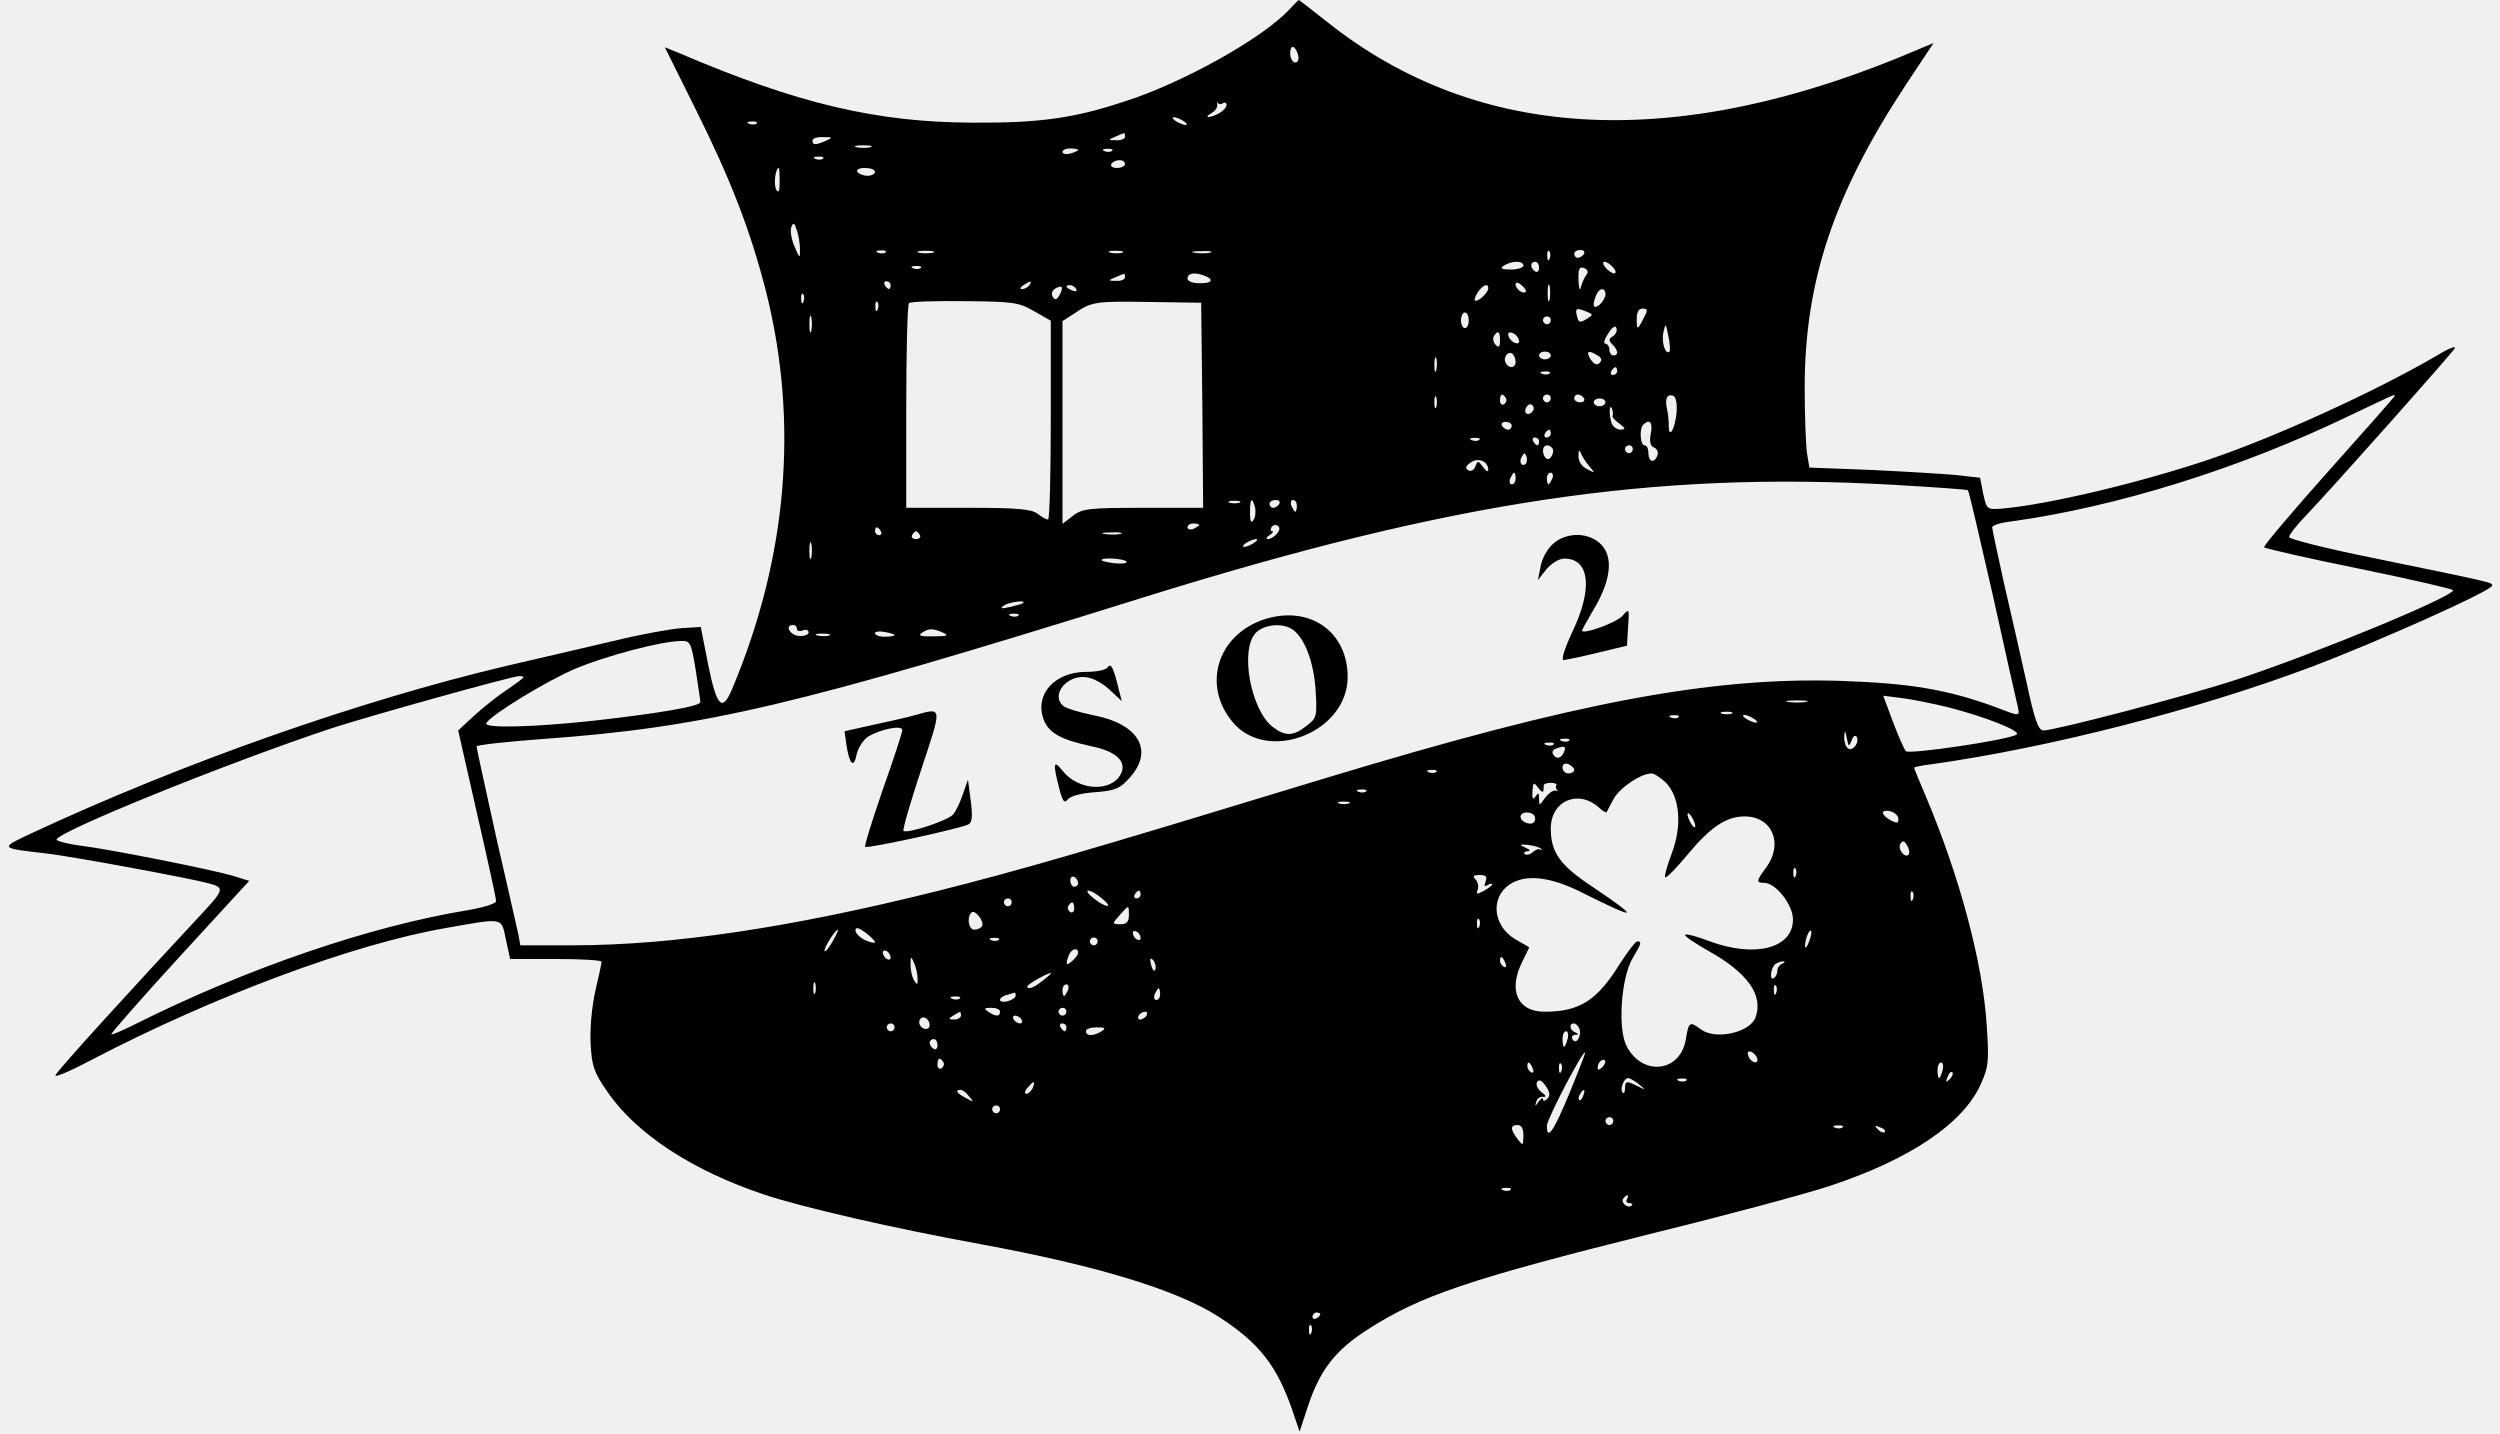
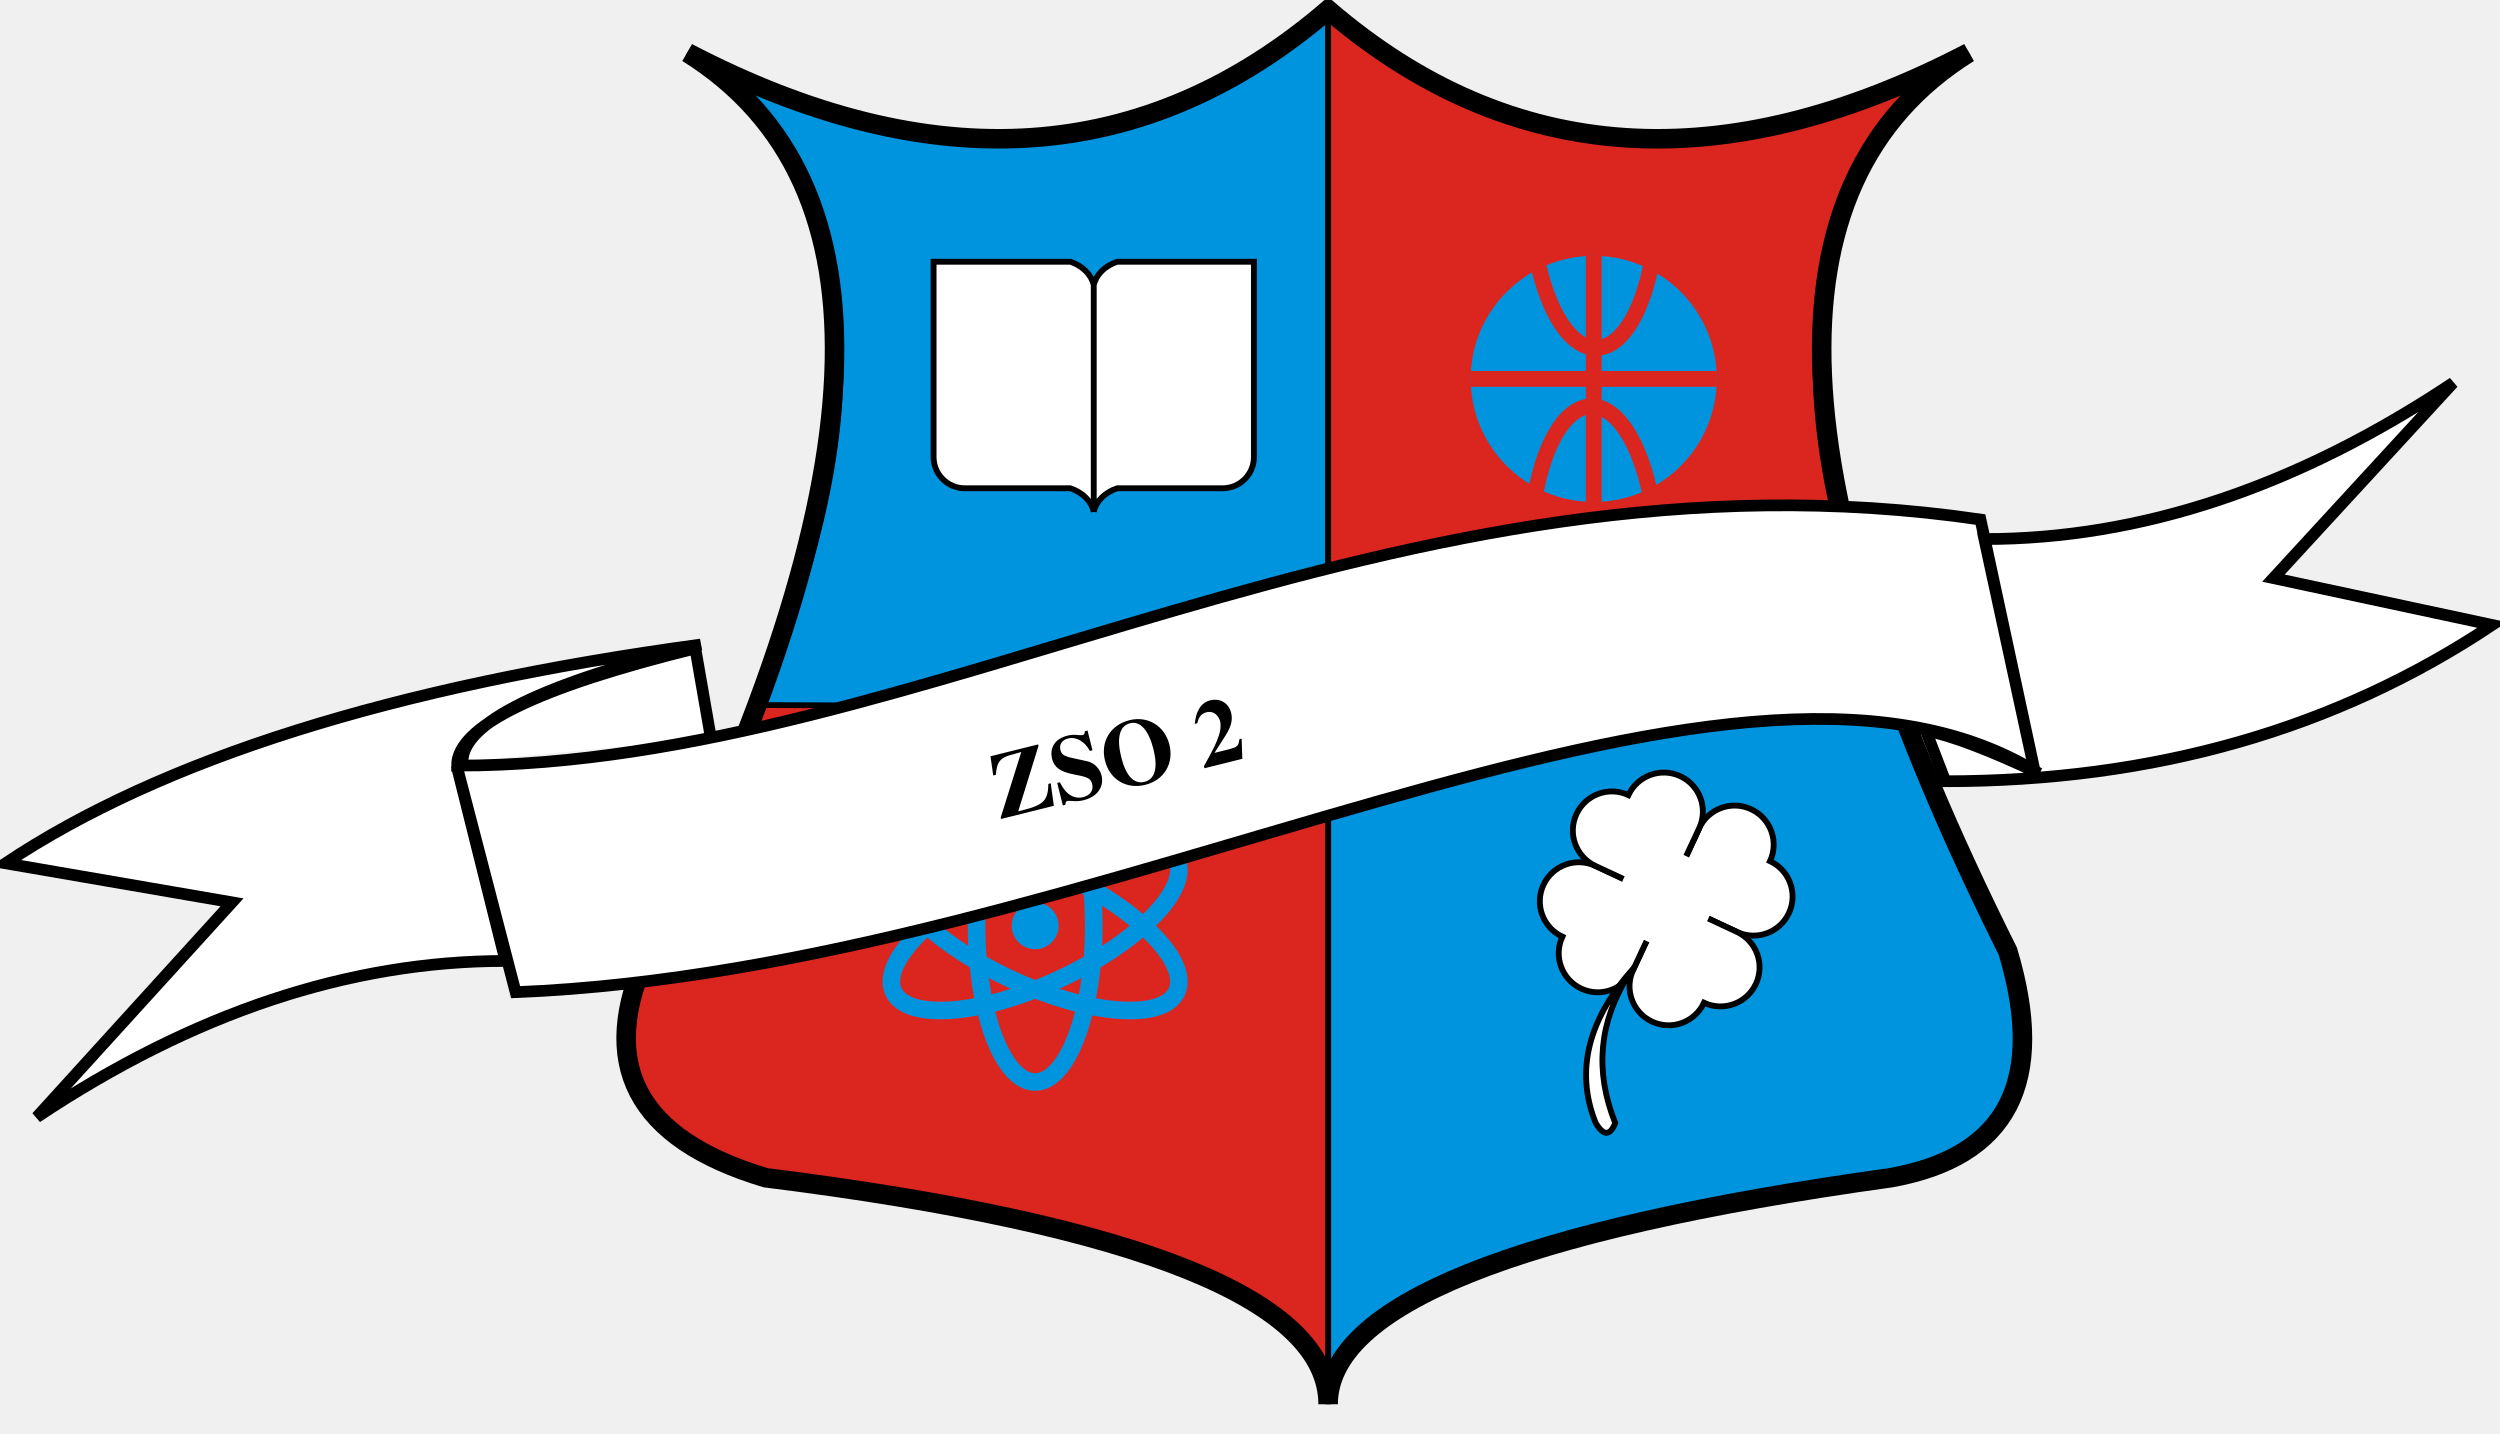
<svg xmlns="http://www.w3.org/2000/svg" version="1.0" width="640pt" height="367pt" viewBox="0 0 640 367" preserveAspectRatio="xMidYMid meet">
  <g transform="translate(0,367) scale(0.1,-0.1)" fill="#000000" stroke="none">
-     <path d="M3300 3645 c-68 -73 -272 -187 -419 -234 -132 -44 -220 -56 -391 -55 -246 1 -447 48 -751 178 l-37 15 78 -157 c91 -182 141 -312 181 -468 84 -334 55 -680 -86 -1016 -26 -63 -40 -48 -62 60 l-19 97 -49 -3 c-28 -2 -106 -16 -175 -33 -69 -16 -192 -45 -275 -64 -376 -89 -828 -248 -1214 -428 -83 -39 -83 -38 39 -52 67 -8 360 -62 413 -76 44 -12 44 -14 -33 -96 -162 -174 -342 -371 -357 -394 -8 -10 29 5 90 37 314 164 671 297 907 338 152 27 143 28 155 -29 l11 -50 117 0 c64 0 117 -3 117 -7 0 -4 -7 -37 -16 -75 -9 -40 -14 -96 -12 -135 3 -58 9 -74 43 -123 74 -108 218 -202 401 -263 99 -33 329 -86 554 -127 299 -55 503 -117 610 -186 104 -67 150 -126 190 -244 l17 -50 22 67 c30 90 69 141 150 193 136 88 260 130 737 249 187 46 388 100 448 120 206 68 342 160 387 261 20 44 21 60 15 150 -10 160 -69 381 -157 589 -16 37 -29 69 -29 71 0 1 21 6 48 9 298 42 677 139 967 248 172 65 465 196 465 209 0 8 5 7 -302 70 -120 24 -218 49 -218 54 0 6 19 30 43 55 67 70 372 413 381 428 5 8 -16 0 -45 -18 -162 -94 -412 -208 -583 -266 -178 -60 -414 -116 -531 -126 -39 -3 -39 -2 -48 38 l-8 41 -62 7 c-34 3 -132 9 -218 13 l-157 6 -6 36 c-3 20 -6 96 -6 169 0 272 75 496 259 775 l71 107 -38 -16 c-615 -264 -1126 -240 -1516 71 -38 30 -70 55 -71 55 -1 0 -12 -11 -25 -25z m23 -115 c3 -12 0 -20 -7 -20 -6 0 -12 9 -13 20 -1 11 2 20 6 20 5 0 11 -9 14 -20z m-192 -124 c5 3 9 1 9 -5 0 -6 -9 -15 -19 -21 -25 -13 -42 -13 -19 1 9 5 16 15 14 22 -1 6 -1 9 1 4 3 -4 9 -5 14 -1z m-101 -46 c8 -5 11 -10 5 -10 -5 0 -17 5 -25 10 -8 5 -10 10 -5 10 6 0 17 -5 25 -10z m-1093 -6 c-3 -3 -12 -4 -19 -1 -8 3 -5 6 6 6 11 1 17 -2 13 -5z m943 -34 c0 -5 -10 -10 -22 -9 -22 0 -22 1 -3 9 11 5 21 9 23 9 1 1 2 -3 2 -9z m-765 -10 c-27 -12 -35 -12 -35 0 0 6 12 10 28 9 24 0 25 -1 7 -9z m113 -17 c-10 -2 -26 -2 -35 0 -10 3 -2 5 17 5 19 0 27 -2 18 -5z m532 -7 c0 -2 -9 -6 -20 -9 -11 -3 -20 -1 -20 4 0 5 9 9 20 9 11 0 20 -2 20 -4z m87 -2 c-3 -3 -12 -4 -19 -1 -8 3 -5 6 6 6 11 1 17 -2 13 -5z m-740 -20 c-3 -3 -12 -4 -19 -1 -8 3 -5 6 6 6 11 1 17 -2 13 -5z m773 -14 c0 -5 -9 -10 -21 -10 -11 0 -17 5 -14 10 3 6 13 10 21 10 8 0 14 -4 14 -10z m-884 -45 c0 -25 -3 -31 -9 -20 -7 13 -2 55 7 55 1 0 2 -16 2 -35z m244 25 c0 -5 -9 -10 -19 -10 -11 0 -23 5 -26 10 -4 6 5 10 19 10 14 0 26 -4 26 -10z m-192 -200 c0 -23 -1 -22 -14 9 -8 18 -12 41 -8 50 5 13 8 11 14 -9 5 -14 8 -36 8 -50z m219 -6 c-3 -3 -12 -4 -19 -1 -8 3 -5 6 6 6 11 1 17 -2 13 -5z m121 -1 c-10 -2 -26 -2 -35 0 -10 3 -2 5 17 5 19 0 27 -2 18 -5z m485 0 c-7 -2 -21 -2 -30 0 -10 3 -4 5 12 5 17 0 24 -2 18 -5z m225 0 c-10 -2 -28 -2 -40 0 -13 2 -5 4 17 4 22 1 32 -1 23 -4z m869 -15 c-3 -8 -6 -5 -6 6 -1 11 2 17 5 13 3 -3 4 -12 1 -19z m88 12 c-3 -5 -10 -10 -16 -10 -5 0 -9 5 -9 10 0 6 7 10 16 10 8 0 12 -4 9 -10z m-155 -30 c0 -5 -15 -10 -32 -10 -25 0 -29 3 -18 10 20 13 50 13 50 0z m40 -6 c0 -8 -4 -12 -10 -9 -5 3 -10 10 -10 16 0 5 5 9 10 9 6 0 10 -7 10 -16z m190 1 c7 -8 8 -15 2 -15 -5 0 -15 7 -22 15 -7 8 -8 15 -2 15 5 0 15 -7 22 -15z m-1773 -1 c-3 -3 -12 -4 -19 -1 -8 3 -5 6 6 6 11 1 17 -2 13 -5z m1704 -18 c-5 -6 -11 -20 -14 -31 -3 -12 -5 -4 -6 17 -1 30 2 36 14 32 10 -4 12 -10 6 -18z m-1181 -6 c0 -5 -10 -10 -22 -9 -22 0 -22 1 -3 9 11 5 21 9 23 9 1 1 2 -3 2 -9z m204 4 c26 -10 18 -20 -14 -19 -17 0 -30 5 -30 12 0 14 19 17 44 7z m-804 -24 c0 -5 -2 -10 -4 -10 -3 0 -8 5 -11 10 -3 6 -1 10 4 10 6 0 11 -4 11 -10z m355 0 c-3 -5 -12 -10 -18 -10 -7 0 -6 4 3 10 19 12 23 12 15 0z m1271 -17 c-7 -7 -26 7 -26 19 0 6 6 6 15 -2 9 -7 13 -15 11 -17z m61 -20 c-3 -10 -5 -2 -5 17 0 19 2 27 5 18 2 -10 2 -26 0 -35z m-1255 11 c-7 -12 -11 -13 -17 -4 -4 7 -2 16 6 21 18 11 23 4 11 -17z m43 16 c3 -6 -1 -7 -9 -4 -18 7 -21 14 -7 14 6 0 13 -4 16 -10z m1055 2 c0 -10 -22 -32 -32 -32 -5 0 -3 9 4 20 13 20 28 27 28 12z m300 -16 c0 -7 -7 -19 -15 -26 -16 -13 -20 -3 -9 24 8 20 24 21 24 2z m-2053 -18 c-3 -8 -6 -5 -6 6 -1 11 2 17 5 13 3 -3 4 -12 1 -19z m190 -20 c-3 -8 -6 -5 -6 6 -1 11 2 17 5 13 3 -3 4 -12 1 -19z m401 -5 l42 -24 0 -254 c0 -140 -3 -255 -7 -255 -5 0 -17 7 -27 15 -16 12 -54 15 -178 15 l-158 0 0 258 c0 142 3 262 7 266 4 4 68 6 143 5 123 -1 139 -3 178 -26z m430 -240 l2 -263 -153 0 c-141 0 -157 -2 -181 -21 l-26 -20 0 259 0 260 28 18 c47 32 54 33 192 31 l135 -2 3 -262z m984 239 c17 -7 17 -8 -1 -19 -16 -10 -20 -9 -24 8 -5 20 -2 22 25 11z m147 -14 c-17 -34 -19 -34 -19 -5 0 18 5 27 15 27 13 0 14 -4 4 -22z m-2132 -35 c-3 -10 -5 -2 -5 17 0 19 2 27 5 18 2 -10 2 -26 0 -35z m1683 27 c0 -11 -4 -20 -10 -20 -5 0 -10 9 -10 20 0 11 5 20 10 20 6 0 10 -9 10 -20z m210 0 c0 -5 -4 -10 -10 -10 -5 0 -10 5 -10 10 0 6 5 10 10 10 6 0 10 -4 10 -10z m159 -41 c-11 -6 -11 -11 -1 -21 15 -15 16 -28 2 -28 -5 0 -10 7 -10 15 0 8 -5 15 -10 15 -6 0 -3 12 7 26 10 17 19 22 21 14 3 -7 -2 -16 -9 -21z m145 -39 c-10 -10 -21 23 -16 48 6 26 6 26 13 -8 4 -19 5 -37 3 -40z m-434 28 c0 -16 -3 -19 -11 -11 -6 6 -8 16 -5 22 11 17 16 13 16 -11z m48 3 c3 -8 -1 -12 -9 -9 -7 2 -15 10 -17 17 -3 8 1 12 9 9 7 -2 15 -10 17 -17z m-8 -57 c0 -16 -16 -19 -25 -4 -8 13 4 32 16 25 5 -4 9 -13 9 -21z m90 16 c0 -5 -7 -10 -15 -10 -8 0 -15 5 -15 10 0 6 7 10 15 10 8 0 15 -4 15 -10z m120 0 c10 -6 12 -12 5 -19 -7 -7 -14 -4 -23 9 -13 21 -6 25 18 10z m-413 -37 c-3 -10 -5 -4 -5 12 0 17 2 24 5 18 2 -7 2 -21 0 -30z m463 -3 c0 -5 -5 -10 -11 -10 -5 0 -7 5 -4 10 3 6 8 10 11 10 2 0 4 -4 4 -10z m-173 -6 c-3 -3 -12 -4 -19 -1 -8 3 -5 6 6 6 11 1 17 -2 13 -5z m-290 -86 c-3 -7 -5 -2 -5 12 0 14 2 19 5 13 2 -7 2 -19 0 -25z m178 23 c3 -5 1 -12 -5 -16 -5 -3 -10 1 -10 9 0 18 6 21 15 7z m115 -1 c0 -5 -4 -10 -10 -10 -5 0 -10 5 -10 10 0 6 5 10 10 10 6 0 10 -4 10 -10z m85 0 c3 -5 -1 -10 -9 -10 -9 0 -16 5 -16 10 0 6 4 10 9 10 6 0 13 -4 16 -10z m237 -36 c-4 -43 -20 -70 -20 -33 0 13 -2 33 -5 44 -5 25 1 37 16 32 7 -2 11 -20 9 -43z m1838 42 c0 -2 -76 -88 -169 -192 -93 -104 -167 -192 -165 -195 2 -3 111 -28 244 -55 132 -27 240 -52 240 -55 0 -17 -360 -165 -555 -229 -128 -42 -464 -130 -494 -130 -13 0 -23 29 -43 123 -15 67 -41 182 -58 255 -16 73 -30 137 -30 142 0 5 21 12 48 15 269 37 585 135 865 270 126 60 117 56 117 51z m-2020 -16 c0 -5 -7 -10 -15 -10 -8 0 -15 5 -15 10 0 6 7 10 15 10 8 0 15 -4 15 -10z m-185 -21 c-10 -15 -25 -10 -19 6 4 8 10 12 15 9 5 -3 7 -10 4 -15z m203 -13 c-2 -3 6 -12 17 -20 17 -13 17 -15 4 -16 -9 0 -20 7 -23 16 -7 19 -7 55 1 37 2 -7 3 -15 1 -17z m-258 -26 c0 -5 -4 -10 -9 -10 -6 0 -13 5 -16 10 -3 6 1 10 9 10 9 0 16 -4 16 -10z m356 -20 c-4 -22 -1 -32 9 -36 7 -3 11 -12 8 -20 -8 -21 -23 -17 -23 6 0 11 -4 20 -10 20 -11 0 -14 43 -3 53 16 16 25 5 19 -23z m-256 0 c0 -5 -5 -10 -11 -10 -5 0 -7 5 -4 10 3 6 8 10 11 10 2 0 4 -4 4 -10z m-183 -16 c-3 -3 -12 -4 -19 -1 -8 3 -5 6 6 6 11 1 17 -2 13 -5z m153 -4 c0 -5 -2 -10 -4 -10 -3 0 -8 5 -11 10 -3 6 -1 10 4 10 6 0 11 -4 11 -10z m33 -16 c9 -9 -4 -35 -14 -28 -5 3 -9 12 -9 20 0 14 12 19 23 8z m207 -4 c0 -5 -4 -10 -10 -10 -5 0 -10 5 -10 10 0 6 5 10 10 10 6 0 10 -4 10 -10z m-111 -44 c15 -18 15 -18 -6 -7 -14 7 -23 21 -22 34 0 15 2 17 6 7 3 -8 13 -24 22 -34z m-163 7 c-10 -10 -19 5 -10 18 6 11 8 11 12 0 2 -7 1 -15 -2 -18z m-96 -16 c0 -6 -6 -3 -13 7 -13 17 -14 18 -20 2 -4 -10 -12 -14 -18 -10 -9 5 -7 11 6 20 19 14 45 3 45 -19z m70 -22 c0 -8 -4 -15 -10 -15 -5 0 -7 7 -4 15 4 8 8 15 10 15 2 0 4 -7 4 -15z m94 0 c-4 -8 -8 -15 -10 -15 -2 0 -4 7 -4 15 0 8 4 15 10 15 5 0 7 -7 4 -15z m871 -16 c104 -6 191 -12 193 -14 2 -1 30 -121 63 -266 32 -145 61 -274 64 -286 6 -28 8 -28 -57 -3 -123 45 -218 61 -398 67 -332 10 -676 -55 -1310 -247 -640 -195 -783 -236 -1000 -291 -377 -94 -679 -139 -935 -139 l-133 0 -5 28 c-3 15 -29 127 -57 250 -27 123 -50 227 -50 231 0 4 75 12 167 19 418 30 651 85 1538 362 792 247 1305 324 1920 289z m-1672 -46 c-7 -2 -19 -2 -25 0 -7 3 -2 5 12 5 14 0 19 -2 13 -5z m40 -12 c2 -10 1 -25 -4 -32 -6 -10 -9 -4 -9 19 0 36 5 42 13 13z m62 9 c-3 -5 -10 -10 -16 -10 -5 0 -9 5 -9 10 0 6 7 10 16 10 8 0 12 -4 9 -10z m45 -5 c0 -8 -2 -15 -4 -15 -2 0 -6 7 -10 15 -3 8 -1 15 4 15 6 0 10 -7 10 -15z m-250 -49 c0 -2 -7 -6 -15 -10 -8 -3 -15 -1 -15 4 0 6 7 10 15 10 8 0 15 -2 15 -4z m199 -22 c-6 -8 -17 -14 -23 -14 -6 0 -4 5 4 10 8 5 11 10 7 10 -5 0 -5 5 -2 10 4 6 11 8 16 4 6 -4 6 -11 -2 -20z m-1014 6 c3 -5 1 -10 -4 -10 -6 0 -11 5 -11 10 0 6 2 10 4 10 3 0 8 -4 11 -10z m100 -10 c3 -5 -1 -10 -10 -10 -9 0 -13 5 -10 10 3 6 8 10 10 10 2 0 7 -4 10 -10z m513 3 c-10 -2 -28 -2 -40 0 -13 2 -5 4 17 4 22 1 32 -1 23 -4z m-791 -60 c-3 -10 -5 -2 -5 17 0 19 2 27 5 18 2 -10 2 -26 0 -35z m1133 37 c-8 -5 -19 -10 -25 -10 -5 0 -3 5 5 10 8 5 20 10 25 10 6 0 3 -5 -5 -10z m-326 -48 c2 -4 -11 -6 -30 -4 -19 2 -34 6 -34 8 0 8 59 4 64 -4z m-265 -106 c-2 -2 -17 -6 -34 -10 -22 -5 -26 -4 -15 4 14 9 59 15 49 6z m-12 -32 c-3 -3 -12 -4 -19 -1 -8 3 -5 6 6 6 11 1 17 -2 13 -5z m-567 -34 c0 -5 7 -7 15 -4 8 4 15 1 15 -5 0 -6 -11 -10 -25 -9 -23 2 -37 28 -15 28 6 0 10 -4 10 -10z m250 -16 c0 -2 -11 -4 -25 -4 -14 0 -25 4 -25 9 0 4 11 6 25 3 14 -2 25 -6 25 -8z m125 6 c15 -7 9 -9 -25 -9 -33 -1 -41 2 -30 9 18 12 28 12 55 0z m-292 -7 c-7 -2 -21 -2 -30 0 -10 3 -4 5 12 5 17 0 24 -2 18 -5z m-342 -88 c6 -41 12 -78 12 -82 1 -11 -105 -29 -273 -48 -158 -17 -284 -20 -275 -6 13 22 158 110 230 140 77 32 215 69 267 70 25 1 27 -2 39 -74z m-441 -19 c0 -2 -19 -16 -41 -31 -23 -15 -61 -45 -84 -66 l-42 -39 48 -212 c27 -117 49 -218 49 -225 0 -6 -31 -16 -72 -23 -252 -41 -569 -150 -852 -292 -32 -16 -60 -28 -61 -26 -2 2 76 91 174 198 l179 195 -42 13 c-54 16 -315 68 -389 77 -31 4 -59 11 -62 15 -10 16 439 198 705 286 92 30 457 132 478 133 6 1 12 -1 12 -3z m3645 -76 c98 -25 188 -61 178 -70 -13 -13 -275 -52 -284 -43 -4 4 -19 38 -33 75 l-25 67 47 -6 c26 -3 79 -14 117 -23z m-362 13 c-13 -2 -33 -2 -45 0 -13 2 -3 4 22 4 25 0 35 -2 23 -4z m-190 -30 c-7 -2 -19 -2 -25 0 -7 3 -2 5 12 5 14 0 19 -2 13 -5z m-136 -9 c-3 -3 -12 -4 -19 -1 -8 3 -5 6 6 6 11 1 17 -2 13 -5z m193 -4 c8 -5 11 -10 5 -10 -5 0 -17 5 -25 10 -8 5 -10 10 -5 10 6 0 17 -5 25 -10z m250 -56 c3 11 9 15 13 10 8 -14 -9 -38 -22 -30 -6 4 -10 17 -10 29 2 20 2 19 7 -3 4 -22 5 -23 12 -6z m-723 0 c-3 -3 -12 -4 -19 -1 -8 3 -5 6 6 6 11 1 17 -2 13 -5z m-40 -10 c-3 -3 -12 -4 -19 -1 -8 3 -5 6 6 6 11 1 17 -2 13 -5z m27 -19 c-7 -17 -20 -20 -28 -6 -4 5 0 12 6 14 23 9 28 7 22 -8z m26 -46 c0 -5 -7 -9 -15 -9 -8 0 -15 7 -15 15 0 9 6 12 15 9 8 -4 15 -10 15 -15z m-353 -5 c-3 -3 -12 -4 -19 -1 -8 3 -5 6 6 6 11 1 17 -2 13 -5z m587 -27 c36 -36 43 -109 16 -181 -12 -31 -20 -60 -17 -62 2 -3 28 23 57 58 58 70 99 98 146 98 71 0 100 -69 56 -130 -26 -35 -27 -40 -6 -40 30 0 74 -56 74 -94 0 -74 -98 -99 -215 -55 -31 12 -59 19 -61 16 -3 -3 24 -21 59 -41 101 -56 142 -114 121 -171 -15 -39 -103 -58 -140 -30 -28 21 -31 19 -38 -24 -13 -86 -111 -98 -152 -19 -23 45 -14 174 15 224 23 39 25 44 12 44 -4 0 -24 -26 -44 -57 -58 -94 -103 -123 -193 -123 -70 0 -94 56 -56 130 l17 35 -35 20 c-58 34 -66 107 -15 141 41 27 104 20 185 -21 144 -72 151 -69 28 14 -85 56 -108 89 -108 150 0 71 70 101 123 54 9 -9 18 -14 20 -12 1 2 9 18 18 34 16 29 70 65 97 65 7 0 23 -11 36 -23z m-313 -21 c1 5 1 11 1 14 0 3 8 6 18 6 10 0 17 -3 14 -7 -2 -4 -1 -9 3 -12 5 -2 2 -2 -4 -1 -7 2 -19 -7 -28 -19 -14 -20 -15 -20 -15 -2 0 16 -2 17 -9 6 -7 -10 -9 -6 -8 13 2 24 3 25 15 9 6 -9 13 -13 13 -7z m-454 -2 c-3 -3 -12 -4 -19 -1 -8 3 -5 6 6 6 11 1 17 -2 13 -5z m-44 -31 c-7 -2 -19 -2 -25 0 -7 3 -2 5 12 5 14 0 19 -2 13 -5z m1407 -40 c0 -11 -4 -11 -20 -3 -11 6 -20 15 -20 19 0 5 9 7 20 4 11 -3 20 -12 20 -20z m-930 1 c0 -9 -7 -14 -17 -12 -25 5 -28 28 -4 28 12 0 21 -6 21 -16z m410 -19 c0 -5 -5 -3 -10 5 -5 8 -10 20 -10 25 0 6 5 3 10 -5 5 -8 10 -19 10 -25z m546 -73 c-10 -10 -29 15 -21 28 6 9 10 8 17 -4 6 -10 7 -20 4 -24z m-941 15 c3 -4 2 -5 -2 -2 -3 3 -12 0 -20 -7 -7 -6 -16 -8 -20 -4 -3 3 0 6 8 7 8 0 6 4 -6 9 -17 8 -16 9 7 7 15 -2 30 -6 33 -10z m652 -69 c-3 -8 -6 -5 -6 6 -1 11 2 17 5 13 3 -3 4 -12 1 -19z m-1837 -19 c0 -5 -4 -9 -10 -9 -5 0 -10 7 -10 16 0 8 5 12 10 9 6 -3 10 -10 10 -16z m1043 4 c-4 -11 -3 -14 5 -9 7 4 12 5 12 2 0 -3 -10 -10 -22 -17 -17 -9 -20 -9 -15 4 3 8 0 20 -6 26 -8 8 -5 11 11 11 16 0 20 -4 15 -17z m-982 -43 c31 -25 12 -26 -21 0 -14 11 -20 20 -14 20 7 0 22 -9 35 -20z m99 10 c0 -5 -5 -10 -11 -10 -5 0 -7 5 -4 10 3 6 8 10 11 10 2 0 4 -4 4 -10z m1977 -12 c-3 -8 -6 -5 -6 6 -1 11 2 17 5 13 3 -3 4 -12 1 -19z m-2307 -8 c0 -5 -4 -10 -10 -10 -5 0 -10 5 -10 10 0 6 5 10 10 10 6 0 10 -4 10 -10z m160 -16 c0 -8 -5 -12 -10 -9 -6 4 -8 11 -5 16 9 14 15 11 15 -7z m140 -17 c0 -16 -6 -23 -20 -23 -24 0 -24 1 -2 25 22 25 22 25 22 -2z m-376 -28 c-3 -5 -12 -9 -20 -9 -14 0 -20 31 -7 44 9 9 34 -24 27 -35z m1273 -1 c-3 -8 -6 -5 -6 6 -1 11 2 17 5 13 3 -3 4 -12 1 -19z m-1547 -40 c0 -3 -11 -1 -25 5 -14 7 -25 18 -25 25 0 9 7 8 25 -5 13 -10 25 -21 25 -25z m-108 3 c-9 -16 -18 -28 -21 -26 -4 5 27 55 34 55 2 0 -4 -13 -13 -29z m788 8 c0 -6 -4 -7 -10 -4 -5 3 -10 11 -10 16 0 6 5 7 10 4 6 -3 10 -11 10 -16z m1711 -10 c-5 -13 -10 -19 -10 -12 -1 15 10 45 15 40 3 -2 0 -15 -5 -28z m-2074 5 c-3 -3 -12 -4 -19 -1 -8 3 -5 6 6 6 11 1 17 -2 13 -5z m253 -4 c0 -5 -4 -10 -10 -10 -5 0 -10 5 -10 10 0 6 5 10 10 10 6 0 10 -4 10 -10z m-530 -41 c0 -6 -4 -7 -10 -4 -5 3 -10 11 -10 16 0 6 5 7 10 4 6 -3 10 -11 10 -16z m480 12 c0 -5 -7 -14 -15 -21 -16 -14 -18 -10 -9 14 6 17 24 22 24 7z m-411 -66 c1 -17 -1 -17 -9 -5 -5 8 -9 26 -9 40 0 23 1 23 9 5 5 -11 9 -29 9 -40z m609 24 c-3 -8 -7 -3 -11 10 -4 17 -3 21 5 13 5 -5 8 -16 6 -23z m896 15 c3 -8 2 -12 -4 -9 -6 3 -10 10 -10 16 0 14 7 11 14 -7z m709 -1 c-7 -2 -13 -11 -13 -18 0 -8 -4 -16 -9 -19 -12 -8 -8 27 4 36 6 4 15 7 20 7 6 0 4 -3 -2 -6z m-1893 -43 c-24 -19 -40 -25 -40 -15 0 5 51 34 60 34 3 0 -6 -8 -20 -19z m-583 -32 c-3 -7 -5 -2 -5 12 0 14 2 19 5 13 2 -7 2 -19 0 -25z m647 7 c-4 -8 -8 -15 -10 -15 -2 0 -4 7 -4 15 0 8 4 15 10 15 5 0 7 -7 4 -15z m1813 -7 c-3 -8 -6 -5 -6 6 -1 11 2 17 5 13 3 -3 4 -12 1 -19z m-1577 -3 c0 -8 -4 -15 -10 -15 -5 0 -7 7 -4 15 4 8 8 15 10 15 2 0 4 -7 4 -15z m-370 -4 c0 -5 -9 -11 -20 -14 -11 -3 -20 -1 -20 3 0 5 8 11 18 13 9 3 18 5 20 6 1 0 2 -3 2 -8z m-143 -7 c-3 -3 -12 -4 -19 -1 -8 3 -5 6 6 6 11 1 17 -2 13 -5z m103 -34 c0 -13 -11 -13 -30 0 -12 8 -11 10 8 10 12 0 22 -4 22 -10z m170 0 c0 -5 -4 -10 -10 -10 -5 0 -10 5 -10 10 0 6 5 10 10 10 6 0 10 -4 10 -10z m-270 -10 c0 -5 -8 -10 -17 -10 -15 0 -16 2 -3 10 19 12 20 12 20 0z m475 0 c-3 -5 -11 -10 -16 -10 -6 0 -7 5 -4 10 3 6 11 10 16 10 6 0 7 -4 4 -10z m-556 -29 c-3 -6 -10 -7 -18 -2 -7 5 -10 14 -6 21 9 14 29 -2 24 -19z m236 19 c3 -5 2 -10 -4 -10 -5 0 -13 5 -16 10 -3 6 -2 10 4 10 5 0 13 -4 16 -10z m-325 -20 c0 -5 -4 -10 -10 -10 -5 0 -10 5 -10 10 0 6 5 10 10 10 6 0 10 -4 10 -10z m440 0 c0 -5 -2 -10 -4 -10 -3 0 -8 5 -11 10 -3 6 -1 10 4 10 6 0 11 -4 11 -10z m1313 -3 c7 -19 -8 -43 -17 -28 -4 6 -1 11 6 12 10 0 10 2 1 6 -15 5 -17 23 -4 23 5 0 11 -6 14 -13z m-1223 -7 c-20 -13 -40 -13 -40 0 0 6 12 10 28 10 21 0 24 -2 12 -10z m1193 -20 c-3 -11 -7 -20 -9 -20 -2 0 -4 9 -4 20 0 11 4 20 9 20 5 0 7 -9 4 -20z m-1613 -16 c0 -8 -4 -12 -10 -9 -5 3 -10 10 -10 16 0 5 5 9 10 9 6 0 10 -7 10 -16z m1618 -122 c-40 -97 -58 -124 -58 -84 0 17 92 193 98 188 1 -2 -17 -48 -40 -104z m480 90 c6 -18 -15 -14 -22 4 -4 10 -1 14 6 12 6 -2 14 -10 16 -16z m-2083 -11 c3 -5 1 -12 -5 -16 -5 -3 -10 1 -10 9 0 18 6 21 15 7z m1687 -13 c-7 -7 -12 -8 -12 -2 0 14 12 26 19 19 2 -3 -1 -11 -7 -17z m-178 -4 c3 -8 2 -12 -4 -9 -6 3 -10 10 -10 16 0 14 7 11 14 -7z m73 -6 c-3 -8 -6 -5 -6 6 -1 11 2 17 5 13 3 -3 4 -12 1 -19z m976 2 c-3 -11 -7 -20 -9 -20 -2 0 -4 9 -4 20 0 11 4 20 9 20 5 0 7 -9 4 -20z m18 -23 c-10 -9 -11 -8 -5 6 3 10 9 15 12 12 3 -3 0 -11 -7 -18z m-1030 -50 c-6 -6 -11 -7 -11 -1 0 5 -5 2 -11 -6 -9 -13 -10 -13 -6 0 2 8 11 14 18 12 8 -1 7 4 -5 12 -10 8 -15 20 -11 26 5 8 12 4 22 -10 11 -16 12 -25 4 -33z m235 37 c18 -15 18 -15 -3 -5 -29 15 -33 14 -33 -6 0 -9 -3 -14 -6 -10 -8 8 3 37 14 37 4 0 17 -7 28 -16z m121 10 c-3 -3 -12 -4 -19 -1 -8 3 -5 6 6 6 11 1 17 -2 13 -5z m-1673 -19 c-4 -8 -11 -15 -16 -15 -6 0 -5 6 2 15 7 8 14 15 16 15 2 0 1 -7 -2 -15z m-163 -22 c13 -15 12 -15 -8 -4 -24 12 -29 21 -14 21 5 0 15 -7 22 -17z m1572 2 c-3 -9 -8 -14 -10 -11 -3 3 -2 9 2 15 9 16 15 13 8 -4z m-1493 -35 c0 -5 -4 -10 -10 -10 -5 0 -10 5 -10 10 0 6 5 10 10 10 6 0 10 -4 10 -10z m1570 -30 c0 -5 -4 -10 -10 -10 -5 0 -10 5 -10 10 0 6 5 10 10 10 6 0 10 -4 10 -10z m-230 -37 c-1 -27 -1 -27 -15 -9 -19 25 -19 36 0 36 10 0 15 -10 15 -27z m817 21 c-3 -3 -12 -4 -19 -1 -8 3 -5 6 6 6 11 1 17 -2 13 -5z m108 -12 c-3 -3 -11 0 -18 7 -9 10 -8 11 6 5 10 -3 15 -9 12 -12z m-958 -148 c-3 -3 -12 -4 -19 -1 -8 3 -5 6 6 6 11 1 17 -2 13 -5z m298 -24 c-3 -5 -1 -10 6 -10 7 0 10 -3 6 -6 -9 -9 -28 6 -22 17 4 5 8 9 11 9 3 0 2 -4 -1 -10z m-785 -294 c0 -3 -4 -8 -10 -11 -5 -3 -10 -1 -10 4 0 6 5 11 10 11 6 0 10 -2 10 -4z m-23 -48 c-3 -8 -6 -5 -6 6 -1 11 2 17 5 13 3 -3 4 -12 1 -19z" />
-     <path d="M3976 2278 c-15 -13 -29 -39 -32 -58 l-7 -35 22 28 c13 15 32 27 46 27 65 0 73 -78 20 -188 -20 -43 -29 -72 -22 -72 7 1 46 9 87 19 l75 18 3 48 c3 48 3 48 -15 28 -15 -17 -103 -49 -103 -37 0 2 14 27 31 56 43 72 49 131 19 163 -31 33 -89 34 -124 3z" />
-     <path d="M3238 2085 c-121 -39 -162 -169 -82 -264 89 -106 294 -26 294 116 0 116 -97 184 -212 148z m73 -28 c30 -23 52 -82 57 -153 4 -68 3 -72 -23 -92 -34 -27 -55 -28 -88 -2 -55 44 -83 195 -43 239 21 23 71 28 97 8z" />
-     <path d="M2836 1962 c-4 -7 -29 -12 -55 -12 -80 0 -132 -56 -110 -120 13 -36 43 -53 121 -70 66 -13 94 -40 77 -72 -25 -47 -109 -42 -149 9 -23 29 -25 20 -9 -43 9 -36 14 -42 23 -30 6 8 36 16 70 18 51 4 63 9 88 37 63 70 23 138 -93 160 -35 7 -70 18 -76 23 -37 30 13 86 64 73 16 -3 41 -18 56 -33 l29 -27 -8 30 c-13 55 -20 69 -28 57z" />
-     <path d="M2345 1840 c-16 -5 -65 -16 -107 -25 l-76 -17 5 -36 c8 -50 19 -60 26 -23 4 17 17 37 29 45 31 19 88 31 88 17 0 -5 -22 -74 -50 -152 -27 -79 -48 -145 -45 -147 5 -5 249 48 265 58 9 5 10 23 5 61 l-7 53 -13 -37 c-7 -21 -18 -44 -25 -52 -14 -16 -118 -50 -127 -42 -3 3 18 74 45 156 54 163 55 160 -13 141z" />
+     <path d="M3400 3645      q -700 -600 -1640 -110     q 680 -500 180 -1675     l 1460 0     l 0 1785 z" style="fill:#0094DE;stroke:black;stroke-width:15;opacity:1" />
+     <path d="M3400 3645      q 700 -600 1640 -110     q -680 -500 -180 -1675     l -1460 0     l 0 1785 z" style="fill:#DB261F;stroke:black;stroke-width:15;opacity:1" />
+     <path d="M3400 1860      l 1460 0      q 120 -310 280 -625     q 150 -500 -300 -580     q -1440 -200 -1440 -580     l 0 1785     z" style="fill:#0094DE;stroke:black;stroke-width:15;opacity:1" />
+     <path d="M3400 1860      l 0 -1780      q -0 380 -1440 580     q -500 150 -300 580     q 160 315 280 625     z" style="fill:#DB261F;stroke:black;stroke-width:15;opacity:1" />
+     <path d="M3400 3645     q 700 -600 1640 -110     q -800 -500 100 -2300     q 150 -500 -300 -580     q -1440 -200 -1440 -580     q 0 400 -1440 580     q -500 150 -300 580     q 900 1800 100 2300     q 940 -490 1640 110 z     " style="fill:none;stroke:black;stroke-width:50;opacity:1" />
+     <g transform="translate(300,900) scale(0.9,0.9)">
+       <circle r="350" cx="4200" cy="2000" fill="#0094DE" />
+       <g style="fill:#DB261F;stroke:#DB261F;stroke-width:45">
+         <path d="M4200 2350 v-700" />
+         <path d="M3850 2000 h 700" />
+         <path d="M4020 2520 a 100 240 1 0 1 360 0" style="fill:none;" />
+         <path d="M4020 1490 a 100 240 1 0 0 360 0" style="fill:none;" />
+       </g>
+     </g>
+     <g transform="translate(100,0)" style="fill:none;stroke:#0094DE;stroke-width:45">
+       <ellipse rx="150" ry="400" cx="2550" cy="1300" />
+       <ellipse rx="150" ry="400" cx="2550" cy="1300" transform="rotate(65, 2550, 1300)" />
+       <ellipse rx="150" ry="400" cx="2550" cy="1300" transform="rotate(-65, 2550, 1300)" />
+       <circle r="60" cx="2550" cy="1300" fill="#0094DE" stroke="none" />
+     </g>
+     <path d="M2390 3000 h350      a 100 80 0 0 0 60 -60     a 100 80 0 0 0 60 60     h350 v-500     a 80 80 0 0 0 -80 -80     h-270     a 100 80 0 0 1 -60 -60     v 580     v -580     a 100 80 0 0 1 -60 60     h-270     a 80 80 0 0 0 -80 80     z" style="fill:white;stroke:black;stroke-width:15" />
+     <g transform="translate(80.00,-00.00)" stroke="black" stroke-width="15" fill="white">
+       <path transform="rotate(-25, 4270 1550)" d="M4270 1550 v-200 h200          a100,100 90 0,1 0,200         a100,100 90 0,1 -200,0         z" />
+       <path transform="rotate(-115, 4270 1550)" d="M 4470 1550 h200          a100,100 90 0,1 0,200         a100,100 90 0,1 -200,0         z" />
+       <path transform="rotate(-205, 4270 1550)" d="M 4270 1550 v200 h200          a100,100 90 0,1 0,200         a100,100 90 0,1 -200,0         z" />
+       <path transform="rotate(-295, 4270 1550)" d="M 4070 1550 h200          a100,100 90 0,1 0,200         a100,100 90 0,1 -200,0         z" />
+       <circle r="120" cx="4185" cy="1370" fill="white" stroke="none" />
+       <path d="M4105 1195          q -180 -200 -100 -400         q 30 -50 50 0         q -80 200 35 380" />
+     </g>
+     <path d="M1820 1780 l -40 230     q-610 -150 -610 -300     c 1200 0, 2400 850, 3900 630     l 140 -650     l -130 600     q 600 0 1200 400     l -460 -500     l 560 -120     q -600 -400 -1400 -400     l -50 130     q 100 -20 290 -110     c -800 500, -2400 -500, -3900 -560     l -151 580     l 125 -500     q -600 0 -1200 -400     l 500 550     l -580 100     q 600 400 1780 560     q-610 -150 -610 -300" fill="white" stroke="black" stroke-width="30" fill-opacity="1.0" />
+     <text x="3400" y="-1700" textLength="5em" transform="rotate(14, 3500, -1800) scale(1,-1)">ZSO 2</text>
  </g>
+   <style>
+ 
+     text {
+     font: bold 20em Times, Arial, Helvetica, Verdana;
+     }
+     
+ </style>
</svg>
